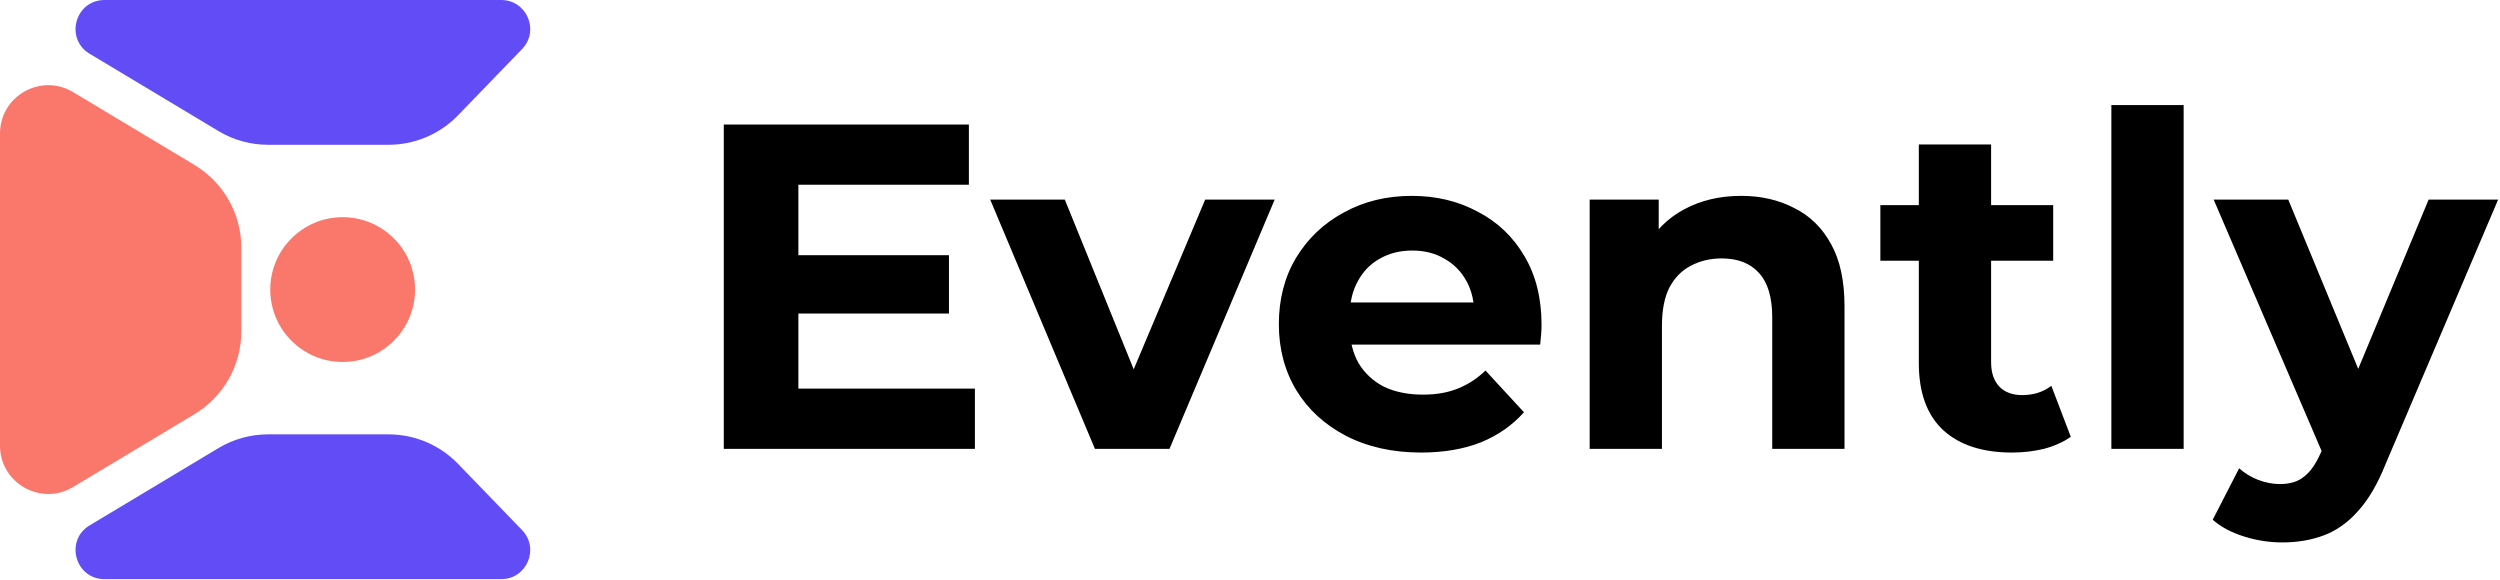
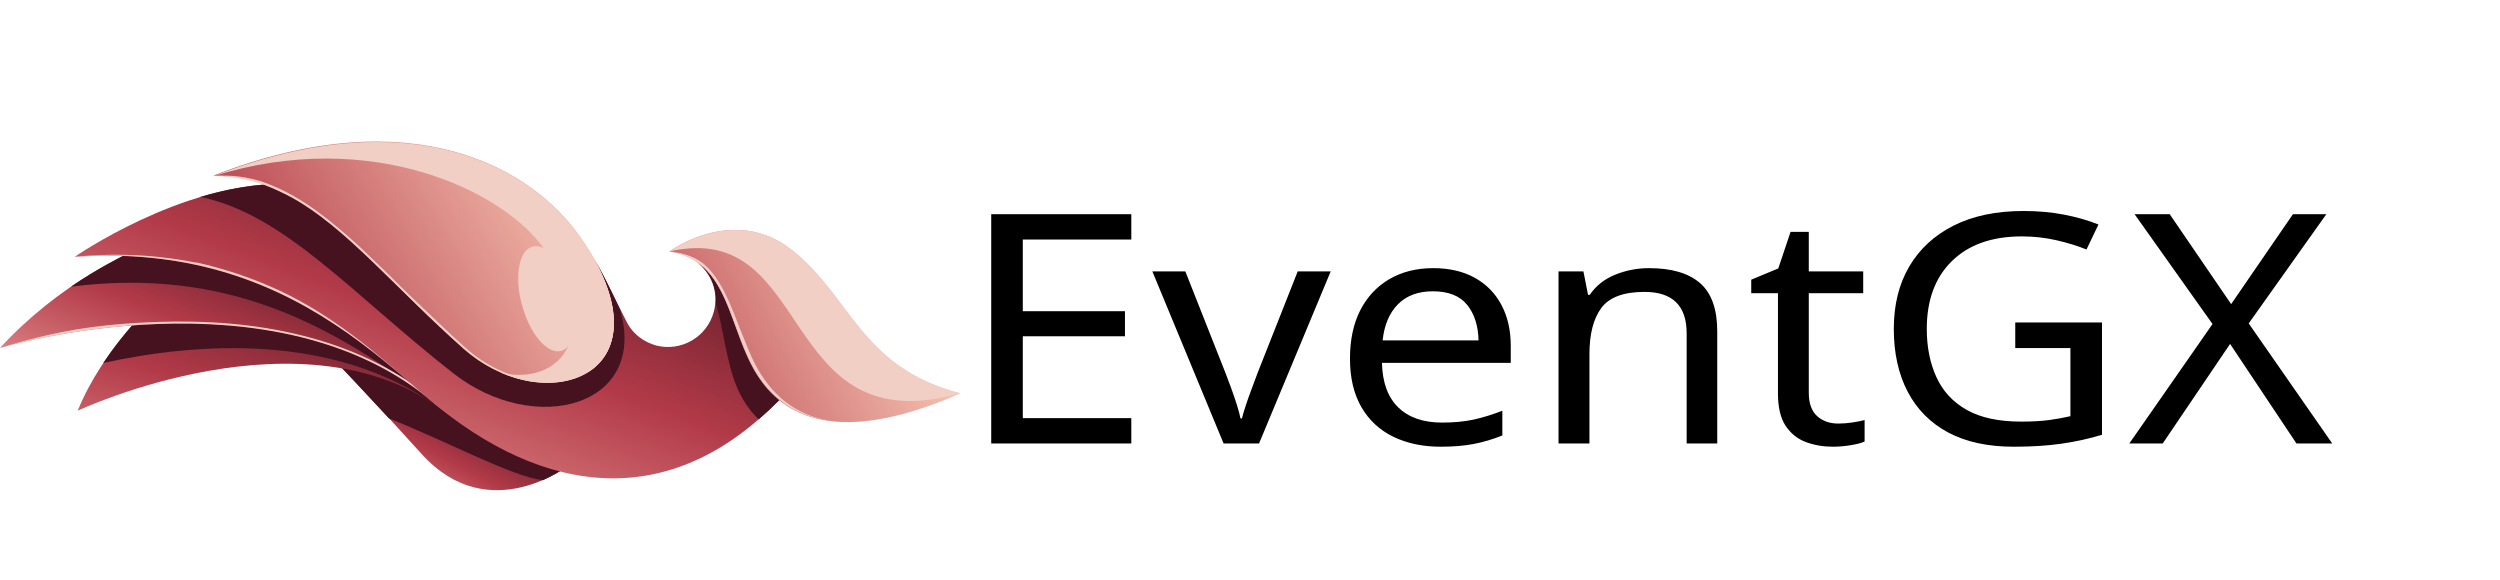
- <svg xmlns="http://www.w3.org/2000/svg" width="518" height="120" viewBox="0 0 518 120" fill="none">
-   <path d="M-3.08811e-06 27.662C-1.72904e-06 19.889 8.48 15.088 15.145 19.087L40.29 34.174C46.314 37.788 50 44.299 50 51.324L50 68.676C50 75.701 46.314 82.212 40.29 85.826L15.145 100.913C8.48 104.912 -1.57555e-05 100.111 -1.43965e-05 92.338L-3.08811e-06 27.662Z" fill="#FA776C" />
-   <path d="M103.855 -3.00576e-06C109.151 -1.88027e-06 111.85 6.362 108.169 10.17L94.896 23.9C91.128 27.799 85.938 30 80.516 30L55.54 30C51.915 30 48.358 29.015 45.25 27.15L18.575 11.145C13.357 8.014 15.577 -2.17645e-05 21.662 -2.04714e-05L103.855 -3.00576e-06Z" fill="#624CF5" />
-   <path d="M103.855 120C109.151 120 111.85 113.638 108.169 109.83L94.896 96.1C91.128 92.201 85.938 90 80.516 90L55.54 90C51.915 90 48.358 90.985 45.25 92.85L18.575 108.855C13.357 111.986 15.577 120 21.662 120L103.855 120Z" fill="#624CF5" />
-   <rect x="56" y="45" width="30" height="30" rx="15" fill="#FA776C" />
-   <path d="M164.272 52.872H196.624V64.968H164.272V52.872ZM165.424 80.52H202V93H149.968V25.8H200.752V38.28H165.424V80.52ZM226.866 93L205.169 41.352H220.626L238.674 85.8H230.994L249.714 41.352H264.114L242.322 93H226.866ZM294.45 93.768C288.562 93.768 283.378 92.616 278.898 90.312C274.482 88.008 271.058 84.872 268.626 80.904C266.194 76.872 264.978 72.296 264.978 67.176C264.978 61.992 266.162 57.416 268.53 53.448C270.962 49.416 274.258 46.28 278.418 44.04C282.578 41.736 287.282 40.584 292.53 40.584C297.586 40.584 302.13 41.672 306.162 43.848C310.258 45.96 313.49 49.032 315.858 53.064C318.226 57.032 319.41 61.8 319.41 67.368C319.41 67.944 319.378 68.616 319.314 69.384C319.25 70.088 319.186 70.76 319.122 71.4H277.17V62.664H311.25L305.49 65.256C305.49 62.568 304.946 60.232 303.858 58.248C302.77 56.264 301.266 54.728 299.346 53.64C297.426 52.488 295.186 51.912 292.626 51.912C290.066 51.912 287.794 52.488 285.81 53.64C283.89 54.728 282.386 56.296 281.298 58.344C280.21 60.328 279.666 62.696 279.666 65.448V67.752C279.666 70.568 280.274 73.064 281.49 75.24C282.77 77.352 284.53 78.984 286.77 80.136C289.074 81.224 291.762 81.768 294.834 81.768C297.586 81.768 299.986 81.352 302.034 80.52C304.146 79.688 306.066 78.44 307.794 76.776L315.762 85.416C313.394 88.104 310.418 90.184 306.834 91.656C303.25 93.064 299.122 93.768 294.45 93.768ZM360.773 40.584C364.869 40.584 368.517 41.416 371.717 43.08C374.981 44.68 377.541 47.176 379.397 50.568C381.253 53.896 382.181 58.184 382.181 63.432V93H367.205V65.736C367.205 61.576 366.277 58.504 364.421 56.52C362.629 54.536 360.069 53.544 356.741 53.544C354.373 53.544 352.229 54.056 350.309 55.08C348.453 56.04 346.981 57.544 345.893 59.592C344.869 61.64 344.357 64.264 344.357 67.464V93H329.381V41.352H343.685V55.656L340.997 51.336C342.853 47.88 345.509 45.224 348.965 43.368C352.421 41.512 356.357 40.584 360.773 40.584ZM416.876 93.768C410.796 93.768 406.06 92.232 402.668 89.16C399.276 86.024 397.58 81.384 397.58 75.24V29.928H412.556V75.048C412.556 77.224 413.132 78.92 414.284 80.136C415.436 81.288 417.004 81.864 418.988 81.864C421.356 81.864 423.372 81.224 425.036 79.944L429.068 90.504C427.532 91.592 425.676 92.424 423.5 93C421.388 93.512 419.18 93.768 416.876 93.768ZM389.612 54.024V42.504H425.42V54.024H389.612ZM437.475 93V21.768H452.451V93H437.475ZM472.878 112.392C470.19 112.392 467.534 111.976 464.91 111.144C462.286 110.312 460.142 109.16 458.477 107.688L463.95 97.032C465.102 98.056 466.414 98.856 467.886 99.432C469.422 100.008 470.926 100.296 472.398 100.296C474.51 100.296 476.174 99.784 477.39 98.76C478.67 97.8 479.822 96.168 480.846 93.864L483.534 87.528L484.686 85.896L503.214 41.352H517.614L494.286 96.168C492.622 100.328 490.702 103.592 488.526 105.96C486.414 108.328 484.046 109.992 481.422 110.952C478.862 111.912 476.014 112.392 472.878 112.392ZM481.71 95.016L458.669 41.352H474.126L491.982 84.552L481.71 95.016Z" fill="black" />
+ <svg xmlns="http://www.w3.org/2000/svg" version="1.1" id="Layer_1" x="0px" y="0px" viewBox="0 0 518 120" style="enable-background:new 0 0 518 120;" xml:space="preserve">
+   <style type="text/css">
+ 	.st0{font-family:'Poppins-Bold';}
+ 	.st1{font-size:66.524px;}
+ 	.st2{fill:url(#SVGID_1_);}
+ 	.st3{filter:url(#Adobe_OpacityMaskFilter_00000119090290880394707990000017754100689277900186_);}
+ 	.st4{filter:url(#Adobe_OpacityMaskFilter_00000011731734023077939880000010004264682824514745_);}
+ 	
+ 		.st5{mask:url(#id0_00000152264282589853563200000005318087031355009967_);fill:url(#SVGID_00000043426631890395738170000018130889925299423933_);}
+ 	.st6{fill:url(#SVGID_00000052080347249048600860000008434837258714934659_);}
+ 	.st7{fill:#461220;}
+ 	.st8{fill:url(#SVGID_00000123402540187077807900000008796047885569872007_);}
+ 	.st9{filter:url(#Adobe_OpacityMaskFilter_00000041982573036385033000000012057103546522934936_);}
+ 	.st10{filter:url(#Adobe_OpacityMaskFilter_00000006705352363223126910000011638976200140961701_);}
+ 	
+ 		.st11{mask:url(#id2_00000031887455273032077920000003842098395427700910_);fill:url(#SVGID_00000026141668777997022510000006421032880557439151_);}
+ 	.st12{fill:url(#SVGID_00000037653788603648327360000007693927703368703675_);}
+ 	.st13{fill:url(#SVGID_00000001644296682050559290000015480499853504241549_);}
+ 	.st14{filter:url(#Adobe_OpacityMaskFilter_00000012468046736885020480000000446339662813898640_);}
+ 	.st15{filter:url(#Adobe_OpacityMaskFilter_00000071526162996682046450000010298806761773426365_);}
+ 	
+ 		.st16{mask:url(#id4_00000155830089675551868270000007460836861318388620_);fill:url(#SVGID_00000150782987802787366090000006022884961150492833_);}
+ 	.st17{fill:url(#SVGID_00000072251862278013985510000013178380796537083319_);}
+ 	.st18{filter:url(#Adobe_OpacityMaskFilter_00000007388744353698249550000017910369241826395564_);}
+ 	.st19{filter:url(#Adobe_OpacityMaskFilter_00000075862981760815106400000006489462300260764054_);}
+ 	
+ 		.st20{mask:url(#id6_00000038380470294435995480000008301199070755538060_);fill:url(#SVGID_00000005989314991709000150000015068514015783729294_);}
+ 	.st21{fill:url(#SVGID_00000088107149101074379890000013175946647431382200_);}
+ 	.st22{fill:#F1CFC4;}
+ 	.st23{fill:url(#SVGID_00000121964603917834673630000007205773567121715849_);}
+ 	.st24{filter:url(#Adobe_OpacityMaskFilter_00000163068525815902512600000006985493830522022044_);}
+ 	.st25{filter:url(#Adobe_OpacityMaskFilter_00000097462914106733546160000015868880382194106295_);}
+ 	
+ 		.st26{mask:url(#id8_00000034802658344590851280000005327520536735722669_);fill:url(#SVGID_00000070804388253838608580000006814218041044815532_);}
+ 	.st27{fill:url(#SVGID_00000121971707533238564850000004638707023750080702_);}
+ 	.st28{fill:url(#SVGID_00000160905718023752239270000010251358270575424659_);}
+ 	.st29{filter:url(#Adobe_OpacityMaskFilter_00000095317669854402195520000000900359531968628898_);}
+ 	.st30{filter:url(#Adobe_OpacityMaskFilter_00000096021533526444906660000014722767637130572450_);}
+ 	
+ 		.st31{mask:url(#id10_00000124138440234223433330000000041402059799623054_);fill:url(#SVGID_00000168802198222224705140000006046734294162703020_);}
+ 	.st32{fill:url(#SVGID_00000029748923962940847430000014490206291489153449_);}
+ 	.st33{filter:url(#Adobe_OpacityMaskFilter_00000106132562509051029950000001180577393602036142_);}
+ 	.st34{filter:url(#Adobe_OpacityMaskFilter_00000168095679498184497740000013704624410543084947_);}
+ 	
+ 		.st35{mask:url(#id12_00000173143017191104891850000014671151575222412211_);fill:url(#SVGID_00000116208656598101903610000010468417044963071934_);}
+ 	.st36{fill:url(#SVGID_00000087404180272343517570000013180015176184548765_);}
+ 	.st37{filter:url(#Adobe_OpacityMaskFilter_00000048468157443249136110000015068052677023830705_);}
+ 	.st38{filter:url(#Adobe_OpacityMaskFilter_00000173873305444415483200000000204699540377067954_);}
+ 	
+ 		.st39{mask:url(#id14_00000176003137030908093620000012515620900985882013_);fill:url(#SVGID_00000021834960578170977720000014303420977927816845_);}
+ 	.st40{fill:url(#SVGID_00000065043378707474325160000000993080631831354792_);}
+ 	.st41{filter:url(#Adobe_OpacityMaskFilter_00000020391411713336106670000007272977272633373111_);}
+ 	.st42{filter:url(#Adobe_OpacityMaskFilter_00000111191210489059955240000003404093281882201749_);}
+ 	
+ 		.st43{mask:url(#id16_00000101811066853350892240000009972043071903926193_);fill:url(#SVGID_00000114074575575032293340000010442368222858720178_);}
+ 	.st44{fill:url(#SVGID_00000030459543833602039740000005840382367850247075_);}
+ 	.st45{fill:url(#SVGID_00000041268546534387065220000006492146702853628564_);}
+ 	.st46{filter:url(#Adobe_OpacityMaskFilter_00000140716792532749089340000001993043101418967958_);}
+ 	.st47{filter:url(#Adobe_OpacityMaskFilter_00000134955398424691015240000015289393161858887343_);}
+ 	
+ 		.st48{mask:url(#id18_00000018200098541420118660000007700194592975360673_);fill:url(#SVGID_00000158010597966460935690000010828610694335506084_);}
+ 	.st49{fill:url(#SVGID_00000029754218113504197500000005744979191613330840_);}
+ 	.st50{filter:url(#Adobe_OpacityMaskFilter_00000130606505065140870400000016224659078134140033_);}
+ 	.st51{filter:url(#Adobe_OpacityMaskFilter_00000141418905360899251270000014178339522494849982_);}
+ 	
+ 		.st52{mask:url(#id20_00000072998157782345812350000008083808009731385216_);fill:url(#SVGID_00000077309797622544238670000000475465711634974131_);}
+ 	.st53{fill:url(#SVGID_00000065792783238495481730000011438018222422314388_);}
+ 	.st54{font-weight:800;}
+ </style>
+   <text transform="matrix(1.0934 0 0 1 198.3252 91.8876)" class="st0 st1">EventGX</text>
+   <g>
+     <linearGradient id="SVGID_1_" gradientUnits="userSpaceOnUse" x1="217.894" y1="-35.944" x2="252.492" y2="-54.281" gradientTransform="matrix(6.093635e-03 1 1 -6.093635e-03 120.4554 -145.4754)">
+       <stop offset="0" style="stop-color:#461220" />
+       <stop offset="0.431" style="stop-color:#B23A48" />
+       <stop offset="1" style="stop-color:#FCB9B2" />
+     </linearGradient>
+     <path class="st2" d="M118.3,96.1c0,0-16.9,13.6-31-2.1C73.3,78.4,50.4,54.8,50.4,54.8S63.6,40.5,67.5,40   c3.9-0.5,30.2,5.6,36.5,17.1C110.3,68.6,120.8,82.9,118.3,96.1z" />
+     <defs>
+       <filter id="Adobe_OpacityMaskFilter" filterUnits="userSpaceOnUse" x="54.8" y="56.4" width="63.8" height="43">
+         <feColorMatrix type="matrix" values="1 0 0 0 0  0 1 0 0 0  0 0 1 0 0  0 0 0 1 0" />
+       </filter>
+     </defs>
+     <mask maskUnits="userSpaceOnUse" x="54.8" y="56.4" width="63.8" height="43" id="id0_00000152264282589853563200000005318087031355009967_">
+       <defs>
+         <filter id="Adobe_OpacityMaskFilter_00000075874234783811292930000004091539516286189221_" filterUnits="userSpaceOnUse" x="54.6" y="55.8" width="64.4" height="44.2">
+           <feFlood style="flood-color:white;flood-opacity:1" result="back" />
+           <feBlend in="SourceGraphic" in2="back" mode="normal" />
+         </filter>
+       </defs>
+       <mask maskUnits="userSpaceOnUse" x="54.6" y="55.8" width="64.4" height="44.2" id="id0_00000152264282589853563200000005318087031355009967_" style="filter:url(#Adobe_OpacityMaskFilter);">
+         <g style="filter:url(#Adobe_OpacityMaskFilter_00000075874234783811292930000004091539516286189221_);">
+           <defs>
+             <filter id="Adobe_OpacityMaskFilter_00000122684845808061168870000015669159067401095331_" filterUnits="userSpaceOnUse" x="54.6" y="55.8" width="64.4" height="44.2">
+               <feFlood style="flood-color:white;flood-opacity:1" result="back" />
+               <feBlend in="SourceGraphic" in2="back" mode="normal" />
+             </filter>
+           </defs>
+           <mask maskUnits="userSpaceOnUse" x="54.6" y="55.8" width="64.4" height="44.2" id="id0_00000152264282589853563200000005318087031355009967_">
+             <g style="filter:url(#Adobe_OpacityMaskFilter_00000122684845808061168870000015669159067401095331_);">
+ 					</g>
+           </mask>
+           <linearGradient id="SVGID_00000182497683504677905770000009914891970631260834_" gradientUnits="userSpaceOnUse" x1="155.755" y1="-22.404" x2="244.245" y2="-38.997" gradientTransform="matrix(6.093635e-03 1 1 -6.093635e-03 120.4554 -145.4754)">
+             <stop offset="0" style="stop-color:#FFFFFF" />
+             <stop offset="1" style="stop-color:#000000" />
+           </linearGradient>
+           <polygon style="mask:url(#id0_00000152264282589853563200000005318087031355009967_);fill:url(#SVGID_00000182497683504677905770000009914891970631260834_);" points="      118.7,55.8 119,99.6 54.8,100 54.6,56.2     " />
+         </g>
+       </mask>
+       <linearGradient id="SVGID_00000098214809002535107200000001877795598613607583_" gradientUnits="userSpaceOnUse" x1="155.755" y1="-22.404" x2="244.245" y2="-38.997" gradientTransform="matrix(6.093635e-03 1 1 -6.093635e-03 120.4554 -145.4754)">
+         <stop offset="0" style="stop-color:#FFFFFF" />
+         <stop offset="1" style="stop-color:#FFFFFF" />
+       </linearGradient>
+       <polygon style="fill:url(#SVGID_00000098214809002535107200000001877795598613607583_);" points="118.7,55.8 119,99.6 54.8,100     54.6,56.2   " />
+     </mask>
+     <path class="st7" d="M118.3,96.1c0,0-2.3,1.8-5.8,3.4c-6.3-0.7-20.2-8.2-31.9-12.8c-9.3-10.1-20-21.2-25.8-27.3   c0.4-0.4,0.8-0.8,1.2-1c7.4-4.6,40-0.7,48.7,6.7c1.6,1.4,3.8,2.6,6.2,3.9C115.7,77.7,120,87.1,118.3,96.1L118.3,96.1z" />
+     <linearGradient id="SVGID_00000090281437451370716260000017798806876827223426_" gradientUnits="userSpaceOnUse" x1="195.638" y1="-56.726" x2="271.974" y2="-80.315" gradientTransform="matrix(6.093635e-03 1 1 -6.093635e-03 120.4554 -145.4754)">
+       <stop offset="0" style="stop-color:#461220" />
+       <stop offset="0.431" style="stop-color:#B23A48" />
+       <stop offset="1" style="stop-color:#FCB9B2" />
+     </linearGradient>
+     <path style="fill:url(#SVGID_00000090281437451370716260000017798806876827223426_);" d="M60.4,40.8c0,0-34,18.9-44.3,44.3   c0,0,47.3-22.3,76.6,0.6L71.9,59.6L60.4,40.8L60.4,40.8z" />
+     <defs>
+       <filter id="Adobe_OpacityMaskFilter_00000073712061219670095290000017684200847468876170_" filterUnits="userSpaceOnUse" x="21.4" y="46.5" width="68.9" height="37.5">
+         <feColorMatrix type="matrix" values="1 0 0 0 0  0 1 0 0 0  0 0 1 0 0  0 0 0 1 0" />
+       </filter>
+     </defs>
+     <mask maskUnits="userSpaceOnUse" x="21.4" y="46.5" width="68.9" height="37.5" id="id2_00000031887455273032077920000003842098395427700910_">
+       <defs>
+         <filter id="Adobe_OpacityMaskFilter_00000003070044042244405140000015004628334113142925_" filterUnits="userSpaceOnUse" x="21" y="46" width="69.6" height="38.6">
+           <feFlood style="flood-color:white;flood-opacity:1" result="back" />
+           <feBlend in="SourceGraphic" in2="back" mode="normal" />
+         </filter>
+       </defs>
+       <mask maskUnits="userSpaceOnUse" x="21" y="46" width="69.6" height="38.6" id="id2_00000031887455273032077920000003842098395427700910_" style="filter:url(#Adobe_OpacityMaskFilter_00000073712061219670095290000017684200847468876170_);">
+         <g style="filter:url(#Adobe_OpacityMaskFilter_00000003070044042244405140000015004628334113142925_);">
+           <defs>
+             <filter id="Adobe_OpacityMaskFilter_00000034078856595531421130000006347322561964754336_" filterUnits="userSpaceOnUse" x="21" y="46" width="69.6" height="38.6">
+               <feFlood style="flood-color:white;flood-opacity:1" result="back" />
+               <feBlend in="SourceGraphic" in2="back" mode="normal" />
+             </filter>
+           </defs>
+           <mask maskUnits="userSpaceOnUse" x="21" y="46" width="69.6" height="38.6" id="id2_00000031887455273032077920000003842098395427700910_">
+             <g style="filter:url(#Adobe_OpacityMaskFilter_00000034078856595531421130000006347322561964754336_);">
+ 					</g>
+           </mask>
+           <linearGradient id="SVGID_00000163784498827588354070000010420586015362139802_" gradientUnits="userSpaceOnUse" x1="258.521" y1="113.786" x2="201.079" y2="-100.597" gradientTransform="matrix(6.093635e-03 1 1 -6.093635e-03 120.4554 -145.4754)">
+             <stop offset="0" style="stop-color:#FFFFFF" />
+             <stop offset="1" style="stop-color:#000000" />
+           </linearGradient>
+           <polygon style="mask:url(#id2_00000031887455273032077920000003842098395427700910_);fill:url(#SVGID_00000163784498827588354070000010420586015362139802_);" points="      90.4,46 90.6,84.2 21.3,84.6 21,46.4     " />
+         </g>
+       </mask>
+       <linearGradient id="SVGID_00000030484344682603229060000001765716055527052436_" gradientUnits="userSpaceOnUse" x1="258.521" y1="113.786" x2="201.079" y2="-100.597" gradientTransform="matrix(6.093635e-03 1 1 -6.093635e-03 120.4554 -145.4754)">
+         <stop offset="0" style="stop-color:#FFFFFF" />
+         <stop offset="1" style="stop-color:#FFFFFF" />
+       </linearGradient>
+       <polygon style="fill:url(#SVGID_00000030484344682603229060000001765716055527052436_);" points="90.4,46 90.6,84.2 21.3,84.6     21,46.4   " />
+     </mask>
+     <path class="st7" d="M50.1,47.4c-8.6,6-20.7,15.8-28.7,27.8c19.3-4.2,47.4-6.3,68.9,8.8l-4.9-7.3l-13.6-17l-3.5-5.7l-14.7-7.4   C53.7,46.5,52.4,46.7,50.1,47.4L50.1,47.4z" />
+     <linearGradient id="SVGID_00000156573600834005878780000001539320808493946813_" gradientUnits="userSpaceOnUse" x1="189.568" y1="-63.291" x2="249.313" y2="-87.129" gradientTransform="matrix(6.093635e-03 1 1 -6.093635e-03 120.4554 -145.4754)">
+       <stop offset="0" style="stop-color:#461220" />
+       <stop offset="0.431" style="stop-color:#B23A48" />
+       <stop offset="1" style="stop-color:#FCB9B2" />
+     </linearGradient>
+     <path style="fill:url(#SVGID_00000156573600834005878780000001539320808493946813_);" d="M57.9,42.8c0,0-34,3.3-57.9,29.3   c0,0,57.1-17.2,90.4,11.8L74.2,53.3L57.9,42.8L57.9,42.8z" />
+     <defs>
+       <filter id="Adobe_OpacityMaskFilter_00000152226078752630165360000014116551175630806205_" filterUnits="userSpaceOnUse" x="14.7" y="42.8" width="75.3" height="40.4">
+         <feColorMatrix type="matrix" values="1 0 0 0 0  0 1 0 0 0  0 0 1 0 0  0 0 0 1 0" />
+       </filter>
+     </defs>
+     <mask maskUnits="userSpaceOnUse" x="14.7" y="42.8" width="75.3" height="40.4" id="id4_00000155830089675551868270000007460836861318388620_">
+       <defs>
+         <filter id="Adobe_OpacityMaskFilter_00000137814755074525792450000013644901419950630066_" filterUnits="userSpaceOnUse" x="14.3" y="42.3" width="75.8" height="41.5">
+           <feFlood style="flood-color:white;flood-opacity:1" result="back" />
+           <feBlend in="SourceGraphic" in2="back" mode="normal" />
+         </filter>
+       </defs>
+       <mask maskUnits="userSpaceOnUse" x="14.3" y="42.3" width="75.8" height="41.5" id="id4_00000155830089675551868270000007460836861318388620_" style="filter:url(#Adobe_OpacityMaskFilter_00000152226078752630165360000014116551175630806205_);">
+         <g style="filter:url(#Adobe_OpacityMaskFilter_00000137814755074525792450000013644901419950630066_);">
+           <defs>
+             <filter id="Adobe_OpacityMaskFilter_00000164487675573300183820000014803370968294803597_" filterUnits="userSpaceOnUse" x="14.3" y="42.3" width="75.8" height="41.5">
+               <feFlood style="flood-color:white;flood-opacity:1" result="back" />
+               <feBlend in="SourceGraphic" in2="back" mode="normal" />
+             </filter>
+           </defs>
+           <mask maskUnits="userSpaceOnUse" x="14.3" y="42.3" width="75.8" height="41.5" id="id4_00000155830089675551868270000007460836861318388620_">
+             <g style="filter:url(#Adobe_OpacityMaskFilter_00000164487675573300183820000014803370968294803597_);">
+ 					</g>
+           </mask>
+           <linearGradient id="SVGID_00000177468859635593261290000002101465321043649161_" gradientUnits="userSpaceOnUse" x1="309.935" y1="78.239" x2="188.682" y2="-97.704" gradientTransform="matrix(6.093635e-03 1 1 -6.093635e-03 120.4554 -145.4754)">
+             <stop offset="0" style="stop-color:#FFFFFF" />
+             <stop offset="1" style="stop-color:#000000" />
+           </linearGradient>
+           <polygon style="mask:url(#id4_00000155830089675551868270000007460836861318388620_);fill:url(#SVGID_00000177468859635593261290000002101465321043649161_);" points="      89.9,42.3 90.2,83.4 14.6,83.8 14.3,42.8     " />
+         </g>
+       </mask>
+       <linearGradient id="SVGID_00000021089795755670653010000013475095886771131060_" gradientUnits="userSpaceOnUse" x1="309.935" y1="78.239" x2="188.682" y2="-97.704" gradientTransform="matrix(6.093635e-03 1 1 -6.093635e-03 120.4554 -145.4754)">
+         <stop offset="0" style="stop-color:#FFFFFF" />
+         <stop offset="1" style="stop-color:#FFFFFF" />
+       </linearGradient>
+       <polygon style="fill:url(#SVGID_00000021089795755670653010000013475095886771131060_);" points="89.9,42.3 90.2,83.4 14.6,83.8     14.3,42.8   " />
+     </mask>
+     <path class="st7" d="M57.9,42.8c0,0-22.1,2.2-43.2,16.6c32.7-4.2,54.1,8.5,72.3,21.7c1,0.7,2,1.4,2.9,2L74.2,53.3L57.9,42.8z" />
+     <defs>
+       <filter id="Adobe_OpacityMaskFilter_00000031926668927607096190000015350557967989722040_" filterUnits="userSpaceOnUse" x="0" y="66.6" width="90.4" height="17.3">
+         <feColorMatrix type="matrix" values="1 0 0 0 0  0 1 0 0 0  0 0 1 0 0  0 0 0 1 0" />
+       </filter>
+     </defs>
+     <mask maskUnits="userSpaceOnUse" x="0" y="66.6" width="90.4" height="17.3" id="id6_00000038380470294435995480000008301199070755538060_">
+       <defs>
+         <filter id="Adobe_OpacityMaskFilter_00000014621197330860289060000000349546032199308694_" filterUnits="userSpaceOnUse" x="-0.3" y="66" width="90.9" height="18.7">
+           <feFlood style="flood-color:white;flood-opacity:1" result="back" />
+           <feBlend in="SourceGraphic" in2="back" mode="normal" />
+         </filter>
+       </defs>
+       <mask maskUnits="userSpaceOnUse" x="-0.3" y="66" width="90.9" height="18.7" id="id6_00000038380470294435995480000008301199070755538060_" style="filter:url(#Adobe_OpacityMaskFilter_00000031926668927607096190000015350557967989722040_);">
+         <g style="filter:url(#Adobe_OpacityMaskFilter_00000014621197330860289060000000349546032199308694_);">
+           <defs>
+             <filter id="Adobe_OpacityMaskFilter_00000115511383812606931210000007624958593510838953_" filterUnits="userSpaceOnUse" x="-0.3" y="66" width="90.9" height="18.7">
+               <feFlood style="flood-color:white;flood-opacity:1" result="back" />
+               <feBlend in="SourceGraphic" in2="back" mode="normal" />
+             </filter>
+           </defs>
+           <mask maskUnits="userSpaceOnUse" x="-0.3" y="66" width="90.9" height="18.7" id="id6_00000038380470294435995480000008301199070755538060_">
+             <g style="filter:url(#Adobe_OpacityMaskFilter_00000115511383812606931210000007624958593510838953_);">
+ 					</g>
+           </mask>
+           <linearGradient id="SVGID_00000038373914216413810330000002597662825213571252_" gradientUnits="userSpaceOnUse" x1="237.541" y1="-152.211" x2="218.037" y2="-66.341" gradientTransform="matrix(6.093635e-03 1 1 -6.093635e-03 120.4554 -145.4754)">
+             <stop offset="0" style="stop-color:#FFFFFF" />
+             <stop offset="1" style="stop-color:#000000" />
+           </linearGradient>
+           <polygon style="mask:url(#id6_00000038380470294435995480000008301199070755538060_);fill:url(#SVGID_00000038373914216413810330000002597662825213571252_);" points="      90.5,66 90.6,84.2 -0.2,84.7 -0.3,66.6     " />
+         </g>
+       </mask>
+       <linearGradient id="SVGID_00000097485505692755251000000013199530325111138451_" gradientUnits="userSpaceOnUse" x1="237.541" y1="-152.211" x2="218.037" y2="-66.341" gradientTransform="matrix(6.093635e-03 1 1 -6.093635e-03 120.4554 -145.4754)">
+         <stop offset="0" style="stop-color:#FFFFFF" />
+         <stop offset="1" style="stop-color:#FFFFFF" />
+       </linearGradient>
+       <polygon style="fill:url(#SVGID_00000097485505692755251000000013199530325111138451_);" points="90.5,66 90.6,84.2 -0.2,84.7     -0.3,66.6   " />
+     </mask>
+     <path class="st22" d="M0,72.1c0,0,57.1-17.2,90.4,11.8L89,81.4L89,82.2C73.3,69.6,52.5,66,32.8,66.7C20.2,67.1,10.9,68.7,0,72.1z" />
+     <linearGradient id="SVGID_00000096042117225131423630000017064692231157391538_" gradientUnits="userSpaceOnUse" x1="168.511" y1="-16.039" x2="269.226" y2="-54.753" gradientTransform="matrix(6.093635e-03 1 1 -6.093635e-03 120.4554 -145.4754)">
+       <stop offset="0" style="stop-color:#461220" />
+       <stop offset="0.431" style="stop-color:#B23A48" />
+       <stop offset="1" style="stop-color:#FCB9B2" />
+     </linearGradient>
+     <path style="fill:url(#SVGID_00000096042117225131423630000017064692231157391538_);" d="M121.8,51.4c8.2,13.1,6.2,21.9,0.1,25.7   c-5.2,0.4-12.8-2.2-23.1-10.3C82.2,53.7,71.5,43.6,58.5,38.1c-21.1-0.1-43,15.1-43,15.1C49.8,51,70,66,87,81.1   c22.8,20.3,50.1,26.8,74.5,1.7c-9.7-7.1-8.6-22.7-17.3-28.6c3.2,2.3,4.8,6.4,3.7,10.4c-1.4,5.2-6.7,8.3-11.9,7   c-2.6-0.7-4.8-2.4-6-4.6c0-0.1-0.1-0.2-0.1-0.2C127.6,62.4,125.2,56.9,121.8,51.4L121.8,51.4z" />
+     <defs>
+       <filter id="Adobe_OpacityMaskFilter_00000170275473190954881450000009239119678314465178_" filterUnits="userSpaceOnUse" x="41.6" y="38.1" width="88" height="46.2">
+         <feColorMatrix type="matrix" values="1 0 0 0 0  0 1 0 0 0  0 0 1 0 0  0 0 0 1 0" />
+       </filter>
+     </defs>
+     <mask maskUnits="userSpaceOnUse" x="41.6" y="38.1" width="88" height="46.2" id="id8_00000034802658344590851280000005327520536735722669_">
+       <defs>
+         <filter id="Adobe_OpacityMaskFilter_00000094581401390538281730000014318682752705941942_" filterUnits="userSpaceOnUse" x="41.3" y="37.4" width="88.6" height="47.6">
+           <feFlood style="flood-color:white;flood-opacity:1" result="back" />
+           <feBlend in="SourceGraphic" in2="back" mode="normal" />
+         </filter>
+       </defs>
+       <mask maskUnits="userSpaceOnUse" x="41.3" y="37.4" width="88.6" height="47.6" id="id8_00000034802658344590851280000005327520536735722669_" style="filter:url(#Adobe_OpacityMaskFilter_00000170275473190954881450000009239119678314465178_);">
+         <g style="filter:url(#Adobe_OpacityMaskFilter_00000094581401390538281730000014318682752705941942_);">
+           <defs>
+             <filter id="Adobe_OpacityMaskFilter_00000099646611918699843560000000558693870120952196_" filterUnits="userSpaceOnUse" x="41.3" y="37.4" width="88.6" height="47.6">
+               <feFlood style="flood-color:white;flood-opacity:1" result="back" />
+               <feBlend in="SourceGraphic" in2="back" mode="normal" />
+             </filter>
+           </defs>
+           <mask maskUnits="userSpaceOnUse" x="41.3" y="37.4" width="88.6" height="47.6" id="id8_00000034802658344590851280000005327520536735722669_">
+             <g style="filter:url(#Adobe_OpacityMaskFilter_00000099646611918699843560000000558693870120952196_);">
+ 					</g>
+           </mask>
+           <linearGradient id="SVGID_00000147178325738273291810000001083322351079646605_" gradientUnits="userSpaceOnUse" x1="360.08" y1="243.734" x2="186.261" y2="-72.95" gradientTransform="matrix(6.093635e-03 1 1 -6.093635e-03 120.4554 -145.4754)">
+             <stop offset="0" style="stop-color:#FFFFFF" />
+             <stop offset="1" style="stop-color:#000000" />
+           </linearGradient>
+           <polygon style="mask:url(#id8_00000034802658344590851280000005327520536735722669_);fill:url(#SVGID_00000147178325738273291810000001083322351079646605_);" points="      129.6,37.4 129.9,84.5 41.6,85 41.3,38     " />
+         </g>
+       </mask>
+       <linearGradient id="SVGID_00000020391455352797241960000015782119903195707056_" gradientUnits="userSpaceOnUse" x1="360.08" y1="243.734" x2="186.261" y2="-72.95" gradientTransform="matrix(6.093635e-03 1 1 -6.093635e-03 120.4554 -145.4754)">
+         <stop offset="0" style="stop-color:#FFFFFF" />
+         <stop offset="1" style="stop-color:#FFFFFF" />
+       </linearGradient>
+       <polygon style="fill:url(#SVGID_00000020391455352797241960000015782119903195707056_);" points="129.6,37.4 129.9,84.5 41.6,85     41.3,38   " />
+     </mask>
+     <path class="st7" d="M121.8,51.4c8.2,13.1,6.2,21.9,0.1,25.7c-5.2,0.4-12.8-2.2-23.1-10.3C82.2,53.7,71.5,43.6,58.5,38.1   c-5.7,0-11.6,1.1-17,2.7c17.5,3.6,31.4,20.1,52.5,36.6c16.8,13.1,40.3,6.9,34.5-13.2C126.7,60.4,124.6,55.9,121.8,51.4L121.8,51.4z   " />
+     <linearGradient id="SVGID_00000121244220567750099090000015593627639716501133_" gradientUnits="userSpaceOnUse" x1="218.492" y1="-66.875" x2="177.451" y2="3.568" gradientTransform="matrix(6.093635e-03 1 1 -6.093635e-03 120.4554 -145.4754)">
+       <stop offset="0" style="stop-color:#B23A48" />
+       <stop offset="1" style="stop-color:#FED0BB" />
+     </linearGradient>
+     <path style="fill:url(#SVGID_00000121244220567750099090000015593627639716501133_);" d="M96,72.2c16.9,15,44,5.7,24.3-23   c-9.6-14-34.5-29.1-76.1-12.8C63.8,36.3,75.5,54,96,72.2z" />
+     <defs>
+       <filter id="Adobe_OpacityMaskFilter_00000121242437253421462000000012908557492119403173_" filterUnits="userSpaceOnUse" x="44.2" y="29.4" width="83" height="49.9">
+         <feColorMatrix type="matrix" values="1 0 0 0 0  0 1 0 0 0  0 0 1 0 0  0 0 0 1 0" />
+       </filter>
+     </defs>
+     <mask maskUnits="userSpaceOnUse" x="44.2" y="29.4" width="83" height="49.9" id="id10_00000124138440234223433330000000041402059799623054_">
+       <defs>
+         <filter id="Adobe_OpacityMaskFilter_00000022549762435560163090000002877155871307194506_" filterUnits="userSpaceOnUse" x="44" y="28.9" width="83.6" height="51.1">
+           <feFlood style="flood-color:white;flood-opacity:1" result="back" />
+           <feBlend in="SourceGraphic" in2="back" mode="normal" />
+         </filter>
+       </defs>
+       <mask maskUnits="userSpaceOnUse" x="44" y="28.9" width="83.6" height="51.1" id="id10_00000124138440234223433330000000041402059799623054_" style="filter:url(#Adobe_OpacityMaskFilter_00000121242437253421462000000012908557492119403173_);">
+         <g style="filter:url(#Adobe_OpacityMaskFilter_00000022549762435560163090000002877155871307194506_);">
+           <defs>
+             <filter id="Adobe_OpacityMaskFilter_00000129920952173419002200000006943645714446563983_" filterUnits="userSpaceOnUse" x="44" y="28.9" width="83.6" height="51.1">
+               <feFlood style="flood-color:white;flood-opacity:1" result="back" />
+               <feBlend in="SourceGraphic" in2="back" mode="normal" />
+             </filter>
+           </defs>
+           <mask maskUnits="userSpaceOnUse" x="44" y="28.9" width="83.6" height="51.1" id="id10_00000124138440234223433330000000041402059799623054_">
+             <g style="filter:url(#Adobe_OpacityMaskFilter_00000129920952173419002200000006943645714446563983_);">
+ 					</g>
+           </mask>
+           <linearGradient id="SVGID_00000028326834786241258710000002936231929800614295_" gradientUnits="userSpaceOnUse" x1="145.588" y1="47.842" x2="205.465" y2="-44.88" gradientTransform="matrix(6.093635e-03 1 1 -6.093635e-03 120.4554 -145.4754)">
+             <stop offset="0" style="stop-color:#FFFFFF" />
+             <stop offset="1" style="stop-color:#000000" />
+           </linearGradient>
+           <polygon style="mask:url(#id10_00000124138440234223433330000000041402059799623054_);fill:url(#SVGID_00000028326834786241258710000002936231929800614295_);" points="      127.2,28.9 127.5,79.5 44.3,80 44,29.4     " />
+         </g>
+       </mask>
+       <linearGradient id="SVGID_00000014613861740854531230000008159215766660901015_" gradientUnits="userSpaceOnUse" x1="145.588" y1="47.842" x2="205.465" y2="-44.88" gradientTransform="matrix(6.093635e-03 1 1 -6.093635e-03 120.4554 -145.4754)">
+         <stop offset="0" style="stop-color:#FFFFFF" />
+         <stop offset="1" style="stop-color:#FFFFFF" />
+       </linearGradient>
+       <polygon style="fill:url(#SVGID_00000014613861740854531230000008159215766660901015_);" points="127.2,28.9 127.5,79.5 44.3,80     44,29.4   " />
+     </mask>
+     <path class="st22" d="M103.7,77.2c16,7,33.4-3.4,16.6-27.9c-9.6-14-34.5-29.1-76.1-12.8c33-10.3,60.3,3.3,68.5,15   c-0.8-0.5-1.6-0.6-2.4-0.4c-2.8,0.8-3.8,6.3-2.1,12.2c1.6,6,5.3,10.2,8.1,9.4c0.6-0.2,1.1-0.5,1.5-1.1   C115.6,76.6,109.9,78.7,103.7,77.2L103.7,77.2z" />
+     <defs>
+       <filter id="Adobe_OpacityMaskFilter_00000161597742413264231820000015650500554693249155_" filterUnits="userSpaceOnUse" x="44.2" y="36.4" width="83" height="43">
+         <feColorMatrix type="matrix" values="1 0 0 0 0  0 1 0 0 0  0 0 1 0 0  0 0 0 1 0" />
+       </filter>
+     </defs>
+     <mask maskUnits="userSpaceOnUse" x="44.2" y="36.4" width="83" height="43" id="id12_00000173143017191104891850000014671151575222412211_">
+       <defs>
+         <filter id="Adobe_OpacityMaskFilter_00000119101631558905057160000007617255443817563838_" filterUnits="userSpaceOnUse" x="44" y="35.6" width="83.5" height="44.3">
+           <feFlood style="flood-color:white;flood-opacity:1" result="back" />
+           <feBlend in="SourceGraphic" in2="back" mode="normal" />
+         </filter>
+       </defs>
+       <mask maskUnits="userSpaceOnUse" x="44" y="35.6" width="83.5" height="44.3" id="id12_00000173143017191104891850000014671151575222412211_" style="filter:url(#Adobe_OpacityMaskFilter_00000161597742413264231820000015650500554693249155_);">
+         <g style="filter:url(#Adobe_OpacityMaskFilter_00000119101631558905057160000007617255443817563838_);">
+           <defs>
+             <filter id="Adobe_OpacityMaskFilter_00000000900938279416115760000000882628438882281349_" filterUnits="userSpaceOnUse" x="44" y="35.6" width="83.5" height="44.3">
+               <feFlood style="flood-color:white;flood-opacity:1" result="back" />
+               <feBlend in="SourceGraphic" in2="back" mode="normal" />
+             </filter>
+           </defs>
+           <mask maskUnits="userSpaceOnUse" x="44" y="35.6" width="83.5" height="44.3" id="id12_00000173143017191104891850000014671151575222412211_">
+             <g style="filter:url(#Adobe_OpacityMaskFilter_00000000900938279416115760000000882628438882281349_);">
+ 					</g>
+           </mask>
+           <linearGradient id="SVGID_00000128455853139854193270000009501089713105910964_" gradientUnits="userSpaceOnUse" x1="243.507" y1="-45.174" x2="190.02" y2="-32.948" gradientTransform="matrix(6.093635e-03 1 1 -6.093635e-03 120.4554 -145.4754)">
+             <stop offset="0" style="stop-color:#FFFFFF" />
+             <stop offset="1" style="stop-color:#000000" />
+           </linearGradient>
+           <polygon style="mask:url(#id12_00000173143017191104891850000014671151575222412211_);fill:url(#SVGID_00000128455853139854193270000009501089713105910964_);" points="      127.2,35.6 127.5,79.5 44.3,80 44,36.2     " />
+         </g>
+       </mask>
+       <linearGradient id="SVGID_00000070807141911020216170000003341719200800318363_" gradientUnits="userSpaceOnUse" x1="243.507" y1="-45.174" x2="190.02" y2="-32.948" gradientTransform="matrix(6.093635e-03 1 1 -6.093635e-03 120.4554 -145.4754)">
+         <stop offset="0" style="stop-color:#FFFFFF" />
+         <stop offset="1" style="stop-color:#FFFFFF" />
+       </linearGradient>
+       <polygon style="fill:url(#SVGID_00000070807141911020216170000003341719200800318363_);" points="127.2,35.6 127.5,79.5 44.3,80     44,36.2   " />
+     </mask>
+     <path class="st22" d="M44.2,36.5c3.7,0,7.2,0.6,10.5,1.8c1.9,0.7,3.8,1.6,5.7,2.6C71.7,47.1,81.8,59.6,96,72.2   c15.3,13.6,39.1,7.2,28.6-15.6c-0.8-1.7-1.7-3.4-2.8-5.2c-0.4-0.7-0.9-1.4-1.4-2.1c3.1,4.6,5.9,10.6,6.4,16.2   c0.3,3.6-0.5,7.2-3.1,9.8c-0.8,0.8-1.7,1.4-2.6,1.9c-2.9,1.6-6.4,2-9.7,1.7c-5.6-0.6-10.9-3.2-15-6.9c-4-3.6-7.8-7.3-11.7-11   c-3.4-3.4-6.8-6.7-10.3-10c-5.5-5-11.6-10.1-18.6-12.8c-0.5-0.2-1-0.4-1.6-0.6C51.6,36.8,48.1,36.1,44.2,36.5L44.2,36.5z" />
+     <defs>
+       <filter id="Adobe_OpacityMaskFilter_00000134957723219937711230000012529536077976233645_" filterUnits="userSpaceOnUse" x="15.5" y="52.7" width="71.6" height="28.4">
+         <feColorMatrix type="matrix" values="1 0 0 0 0  0 1 0 0 0  0 0 1 0 0  0 0 0 1 0" />
+       </filter>
+     </defs>
+     <mask maskUnits="userSpaceOnUse" x="15.5" y="52.7" width="71.6" height="28.4" id="id14_00000176003137030908093620000012515620900985882013_">
+       <defs>
+         <filter id="Adobe_OpacityMaskFilter_00000134971675833938092100000011826417057647885702_" filterUnits="userSpaceOnUse" x="15.2" y="52.1" width="72" height="29.7">
+           <feFlood style="flood-color:white;flood-opacity:1" result="back" />
+           <feBlend in="SourceGraphic" in2="back" mode="normal" />
+         </filter>
+       </defs>
+       <mask maskUnits="userSpaceOnUse" x="15.2" y="52.1" width="72" height="29.7" id="id14_00000176003137030908093620000012515620900985882013_" style="filter:url(#Adobe_OpacityMaskFilter_00000134957723219937711230000012529536077976233645_);">
+         <g style="filter:url(#Adobe_OpacityMaskFilter_00000134971675833938092100000011826417057647885702_);">
+           <defs>
+             <filter id="Adobe_OpacityMaskFilter_00000093142620129043382030000007998852068961394068_" filterUnits="userSpaceOnUse" x="15.2" y="52.1" width="72" height="29.7">
+               <feFlood style="flood-color:white;flood-opacity:1" result="back" />
+               <feBlend in="SourceGraphic" in2="back" mode="normal" />
+             </filter>
+           </defs>
+           <mask maskUnits="userSpaceOnUse" x="15.2" y="52.1" width="72" height="29.7" id="id14_00000176003137030908093620000012515620900985882013_">
+             <g style="filter:url(#Adobe_OpacityMaskFilter_00000093142620129043382030000007998852068961394068_);">
+ 					</g>
+           </mask>
+           <linearGradient id="SVGID_00000174598347058982818110000001477455414377851040_" gradientUnits="userSpaceOnUse" x1="188.869" y1="-58.136" x2="209.244" y2="-69.024" gradientTransform="matrix(6.093635e-03 1 1 -6.093635e-03 120.4554 -145.4754)">
+             <stop offset="0" style="stop-color:#FFFFFF" />
+             <stop offset="1" style="stop-color:#000000" />
+           </linearGradient>
+           <polygon style="mask:url(#id14_00000176003137030908093620000012515620900985882013_);fill:url(#SVGID_00000174598347058982818110000001477455414377851040_);" points="      87.1,52.1 87.3,81.4 15.4,81.8 15.2,52.6     " />
+         </g>
+       </mask>
+       <linearGradient id="SVGID_00000078728474090808320270000006307516766461222274_" gradientUnits="userSpaceOnUse" x1="188.869" y1="-58.136" x2="209.244" y2="-69.024" gradientTransform="matrix(6.093635e-03 1 1 -6.093635e-03 120.4554 -145.4754)">
+         <stop offset="0" style="stop-color:#FFFFFF" />
+         <stop offset="1" style="stop-color:#FFFFFF" />
+       </linearGradient>
+       <polygon style="fill:url(#SVGID_00000078728474090808320270000006307516766461222274_);" points="87.1,52.1 87.3,81.4 15.4,81.8     15.2,52.6   " />
+     </mask>
+     <path class="st22" d="M40.5,54.4c-4.4-0.9-9.5-1.5-14.6-1.6c-3.6-0.1-7.1,0.1-10.5,0.4c3.5-0.2,6.8-0.3,9.9-0.2   c5.3,0.2,10.3,0.8,15,1.8C60.5,59.1,74.6,70.1,87,81.1C78,73.1,69,65.4,57.9,60.2c-5.6-2.6-11.3-4.5-17.1-5.8   C40.7,54.4,40.6,54.4,40.5,54.4L40.5,54.4z" />
+     <defs>
+       <filter id="Adobe_OpacityMaskFilter_00000134931742401564407430000010944188816514576056_" filterUnits="userSpaceOnUse" x="144.2" y="54.1" width="17.3" height="32.8">
+         <feColorMatrix type="matrix" values="1 0 0 0 0  0 1 0 0 0  0 0 1 0 0  0 0 0 1 0" />
+       </filter>
+     </defs>
+     <mask maskUnits="userSpaceOnUse" x="144.2" y="54.1" width="17.3" height="32.8" id="id16_00000101811066853350892240000009972043071903926193_">
+       <defs>
+         <filter id="Adobe_OpacityMaskFilter_00000016071476243731864900000006752986162176854461_" filterUnits="userSpaceOnUse" x="144" y="53.8" width="17.8" height="33.4">
+           <feFlood style="flood-color:white;flood-opacity:1" result="back" />
+           <feBlend in="SourceGraphic" in2="back" mode="normal" />
+         </filter>
+       </defs>
+       <mask maskUnits="userSpaceOnUse" x="144" y="53.8" width="17.8" height="33.4" id="id16_00000101811066853350892240000009972043071903926193_" style="filter:url(#Adobe_OpacityMaskFilter_00000134931742401564407430000010944188816514576056_);">
+         <g style="filter:url(#Adobe_OpacityMaskFilter_00000016071476243731864900000006752986162176854461_);">
+           <defs>
+             <filter id="Adobe_OpacityMaskFilter_00000169544312807369050980000016328899250738288256_" filterUnits="userSpaceOnUse" x="144" y="53.8" width="17.8" height="33.4">
+               <feFlood style="flood-color:white;flood-opacity:1" result="back" />
+               <feBlend in="SourceGraphic" in2="back" mode="normal" />
+             </filter>
+           </defs>
+           <mask maskUnits="userSpaceOnUse" x="144" y="53.8" width="17.8" height="33.4" id="id16_00000101811066853350892240000009972043071903926193_">
+             <g style="filter:url(#Adobe_OpacityMaskFilter_00000169544312807369050980000016328899250738288256_);">
+ 					</g>
+           </mask>
+           <linearGradient id="SVGID_00000070091960578329721220000014726786525609877909_" gradientUnits="userSpaceOnUse" x1="122.175" y1="-1.687" x2="238.899" y2="39.065" gradientTransform="matrix(6.093635e-03 1 1 -6.093635e-03 120.4554 -145.4754)">
+             <stop offset="0" style="stop-color:#FFFFFF" />
+             <stop offset="1" style="stop-color:#000000" />
+           </linearGradient>
+           <polygon style="mask:url(#id16_00000101811066853350892240000009972043071903926193_);fill:url(#SVGID_00000070091960578329721220000014726786525609877909_);" points="      161.6,53.8 161.8,87.1 144.2,87.2 144,53.9     " />
+         </g>
+       </mask>
+       <linearGradient id="SVGID_00000018233429014546944820000017053105179211860379_" gradientUnits="userSpaceOnUse" x1="122.175" y1="-1.687" x2="238.899" y2="39.065" gradientTransform="matrix(6.093635e-03 1 1 -6.093635e-03 120.4554 -145.4754)">
+         <stop offset="0" style="stop-color:#FFFFFF" />
+         <stop offset="1" style="stop-color:#FFFFFF" />
+       </linearGradient>
+       <polygon style="fill:url(#SVGID_00000018233429014546944820000017053105179211860379_);" points="161.6,53.8 161.8,87.1     144.2,87.2 144,53.9   " />
+     </mask>
+     <path class="st7" d="M157.2,86.9c1.5-1.3,2.9-2.6,4.4-4.1c-9.7-7.1-8.6-22.7-17.3-28.6c2.7,2,4.3,5.2,4,8.6   c1.7,5.5,2.1,12.1,4.5,17.7C153.8,82.7,155.2,85,157.2,86.9L157.2,86.9z" />
+     <linearGradient id="SVGID_00000109000781478108056680000002459128482923524255_" gradientUnits="userSpaceOnUse" x1="232.429" y1="6.824" x2="200.375" y2="71.245" gradientTransform="matrix(6.093635e-03 1 1 -6.093635e-03 120.4554 -145.4754)">
+       <stop offset="0" style="stop-color:#B23A48" />
+       <stop offset="1" style="stop-color:#FED0BB" />
+     </linearGradient>
+     <path style="fill:url(#SVGID_00000109000781478108056680000002459128482923524255_);" d="M138.7,52.1c0,0,13.1-9.7,25.1-0.5   c12.3,9.4,14.4,24.6,35.2,29.9c-25.7,11.3-36.8,4.5-42-3.6C150.8,68.4,151.3,54,138.7,52.1L138.7,52.1z" />
+     <defs>
+       <filter id="Adobe_OpacityMaskFilter_00000171687898530299946970000017265050504647354507_" filterUnits="userSpaceOnUse" x="138.7" y="47.6" width="60.3" height="35.4">
+         <feColorMatrix type="matrix" values="1 0 0 0 0  0 1 0 0 0  0 0 1 0 0  0 0 0 1 0" />
+       </filter>
+     </defs>
+     <mask maskUnits="userSpaceOnUse" x="138.7" y="47.6" width="60.3" height="35.4" id="id18_00000018200098541420118660000007700194592975360673_">
+       <defs>
+         <filter id="Adobe_OpacityMaskFilter_00000183930481765494474080000004017817984353670821_" filterUnits="userSpaceOnUse" x="138.4" y="47.1" width="60.8" height="36.5">
+           <feFlood style="flood-color:white;flood-opacity:1" result="back" />
+           <feBlend in="SourceGraphic" in2="back" mode="normal" />
+         </filter>
+       </defs>
+       <mask maskUnits="userSpaceOnUse" x="138.4" y="47.1" width="60.8" height="36.5" id="id18_00000018200098541420118660000007700194592975360673_" style="filter:url(#Adobe_OpacityMaskFilter_00000171687898530299946970000017265050504647354507_);">
+         <g style="filter:url(#Adobe_OpacityMaskFilter_00000183930481765494474080000004017817984353670821_);">
+           <defs>
+             <filter id="Adobe_OpacityMaskFilter_00000004512579561193410670000007227564123195078278_" filterUnits="userSpaceOnUse" x="138.4" y="47.1" width="60.8" height="36.5">
+               <feFlood style="flood-color:white;flood-opacity:1" result="back" />
+               <feBlend in="SourceGraphic" in2="back" mode="normal" />
+             </filter>
+           </defs>
+           <mask maskUnits="userSpaceOnUse" x="138.4" y="47.1" width="60.8" height="36.5" id="id18_00000018200098541420118660000007700194592975360673_">
+             <g style="filter:url(#Adobe_OpacityMaskFilter_00000004512579561193410670000007227564123195078278_);">
+ 					</g>
+           </mask>
+           <linearGradient id="SVGID_00000181069507933209855230000000859464207089144474_" gradientUnits="userSpaceOnUse" x1="235.714" y1="111.366" x2="203.114" y2="26.224" gradientTransform="matrix(6.093635e-03 1 1 -6.093635e-03 120.4554 -145.4754)">
+             <stop offset="0" style="stop-color:#FFFFFF" />
+             <stop offset="1" style="stop-color:#000000" />
+           </linearGradient>
+           <polygon style="mask:url(#id18_00000018200098541420118660000007700194592975360673_);fill:url(#SVGID_00000181069507933209855230000000859464207089144474_);" points="      199,47.1 199.3,83.2 138.6,83.6 138.4,47.5     " />
+         </g>
+       </mask>
+       <linearGradient id="SVGID_00000035523960220646653690000016504175791072759709_" gradientUnits="userSpaceOnUse" x1="235.714" y1="111.366" x2="203.114" y2="26.224" gradientTransform="matrix(6.093635e-03 1 1 -6.093635e-03 120.4554 -145.4754)">
+         <stop offset="0" style="stop-color:#FFFFFF" />
+         <stop offset="1" style="stop-color:#FFFFFF" />
+       </linearGradient>
+       <polygon style="fill:url(#SVGID_00000035523960220646653690000016504175791072759709_);" points="199,47.1 199.3,83.2 138.6,83.6     138.4,47.5   " />
+     </mask>
+     <path class="st22" d="M138.7,52.1c0,0,13.1-9.7,25.1-0.5c12.3,9.4,14.4,24.6,35.2,29.9C160.8,92.2,169,45.2,138.7,52.1L138.7,52.1z   " />
+     <defs>
+       <filter id="Adobe_OpacityMaskFilter_00000038376766559702090150000015527062630554931634_" filterUnits="userSpaceOnUse" x="138.7" y="52.1" width="35" height="35.3">
+         <feColorMatrix type="matrix" values="1 0 0 0 0  0 1 0 0 0  0 0 1 0 0  0 0 0 1 0" />
+       </filter>
+     </defs>
+     <mask maskUnits="userSpaceOnUse" x="138.7" y="52.1" width="35" height="35.3" id="id20_00000072998157782345812350000008083808009731385216_">
+       <defs>
+         <filter id="Adobe_OpacityMaskFilter_00000023243987238552044630000010118092401754439339_" filterUnits="userSpaceOnUse" x="138.4" y="51.6" width="35.4" height="36.1">
+           <feFlood style="flood-color:white;flood-opacity:1" result="back" />
+           <feBlend in="SourceGraphic" in2="back" mode="normal" />
+         </filter>
+       </defs>
+       <mask maskUnits="userSpaceOnUse" x="138.4" y="51.6" width="35.4" height="36.1" id="id20_00000072998157782345812350000008083808009731385216_" style="filter:url(#Adobe_OpacityMaskFilter_00000038376766559702090150000015527062630554931634_);">
+         <g style="filter:url(#Adobe_OpacityMaskFilter_00000023243987238552044630000010118092401754439339_);">
+           <defs>
+             <filter id="Adobe_OpacityMaskFilter_00000009549797806693657370000008715634480620332724_" filterUnits="userSpaceOnUse" x="138.4" y="51.6" width="35.4" height="36.1">
+               <feFlood style="flood-color:white;flood-opacity:1" result="back" />
+               <feBlend in="SourceGraphic" in2="back" mode="normal" />
+             </filter>
+           </defs>
+           <mask maskUnits="userSpaceOnUse" x="138.4" y="51.6" width="35.4" height="36.1" id="id20_00000072998157782345812350000008083808009731385216_">
+             <g style="filter:url(#Adobe_OpacityMaskFilter_00000009549797806693657370000008715634480620332724_);">
+ 					</g>
+           </mask>
+           <linearGradient id="SVGID_00000013185163558809113580000012012000943518892473_" gradientUnits="userSpaceOnUse" x1="206.151" y1="51.103" x2="220.686" y2="24.808" gradientTransform="matrix(6.093635e-03 1 1 -6.093635e-03 120.4554 -145.4754)">
+             <stop offset="0" style="stop-color:#FFFFFF" />
+             <stop offset="1" style="stop-color:#000000" />
+           </linearGradient>
+           <polygon style="mask:url(#id20_00000072998157782345812350000008083808009731385216_);fill:url(#SVGID_00000013185163558809113580000012012000943518892473_);" points="      173.7,51.6 173.9,87.6 138.7,87.8 138.4,51.8     " />
+         </g>
+       </mask>
+       <linearGradient id="SVGID_00000029752590174137552230000015038658517776411553_" gradientUnits="userSpaceOnUse" x1="206.151" y1="51.103" x2="220.686" y2="24.808" gradientTransform="matrix(6.093635e-03 1 1 -6.093635e-03 120.4554 -145.4754)">
+         <stop offset="0" style="stop-color:#FFFFFF" />
+         <stop offset="1" style="stop-color:#FFFFFF" />
+       </linearGradient>
+       <polygon style="fill:url(#SVGID_00000029752590174137552230000015038658517776411553_);" points="173.7,51.6 173.9,87.6     138.7,87.8 138.4,51.8   " />
+     </mask>
+     <path class="st22" d="M146.5,55.3c-1.8-1.8-4.5-2.9-7.8-3.2c2.2,0.3,4,1.1,5.6,2.1c7.1,4.7,7.7,15.9,12.8,23.7   c1.2,1.8,2.6,3.5,4.5,5c2.9,2.4,6.9,4.1,12.2,4.5c-6.4-0.5-12.1-3.5-16.1-9.8c-1.5-2.3-2.5-4.8-3.5-7.3   C152.1,65.3,150.3,59.1,146.5,55.3L146.5,55.3z" />
+   </g>
</svg>
